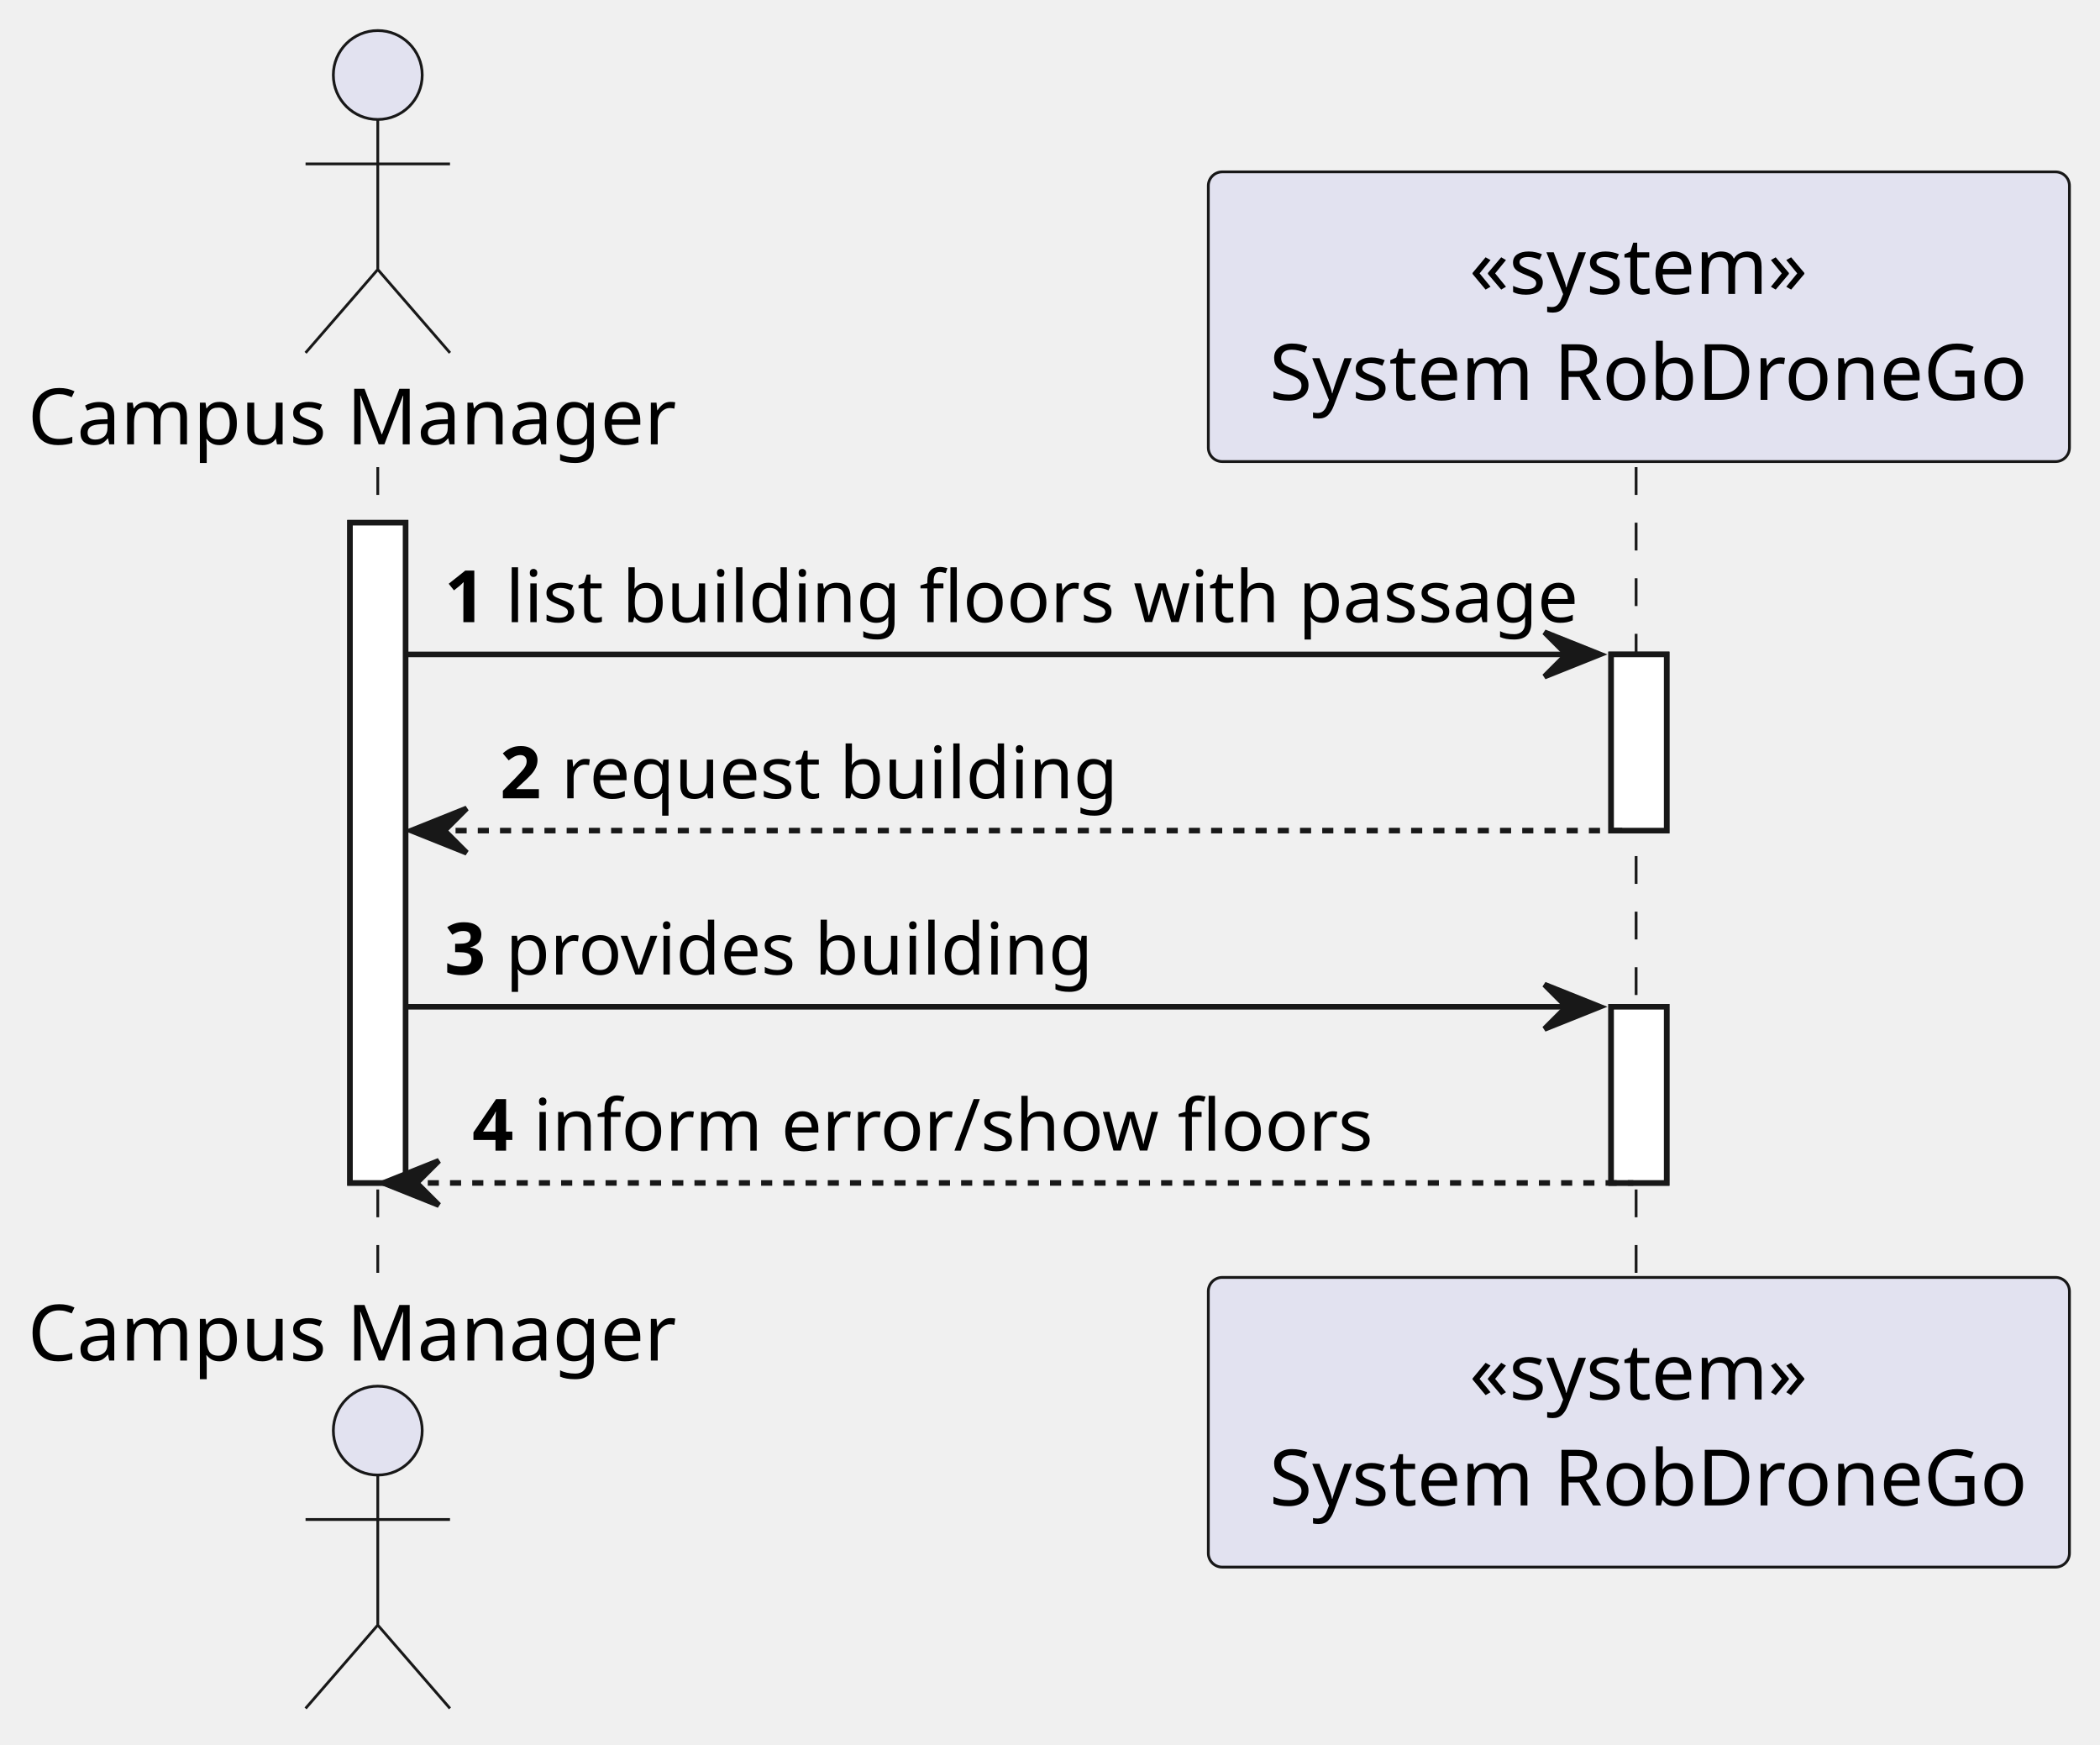
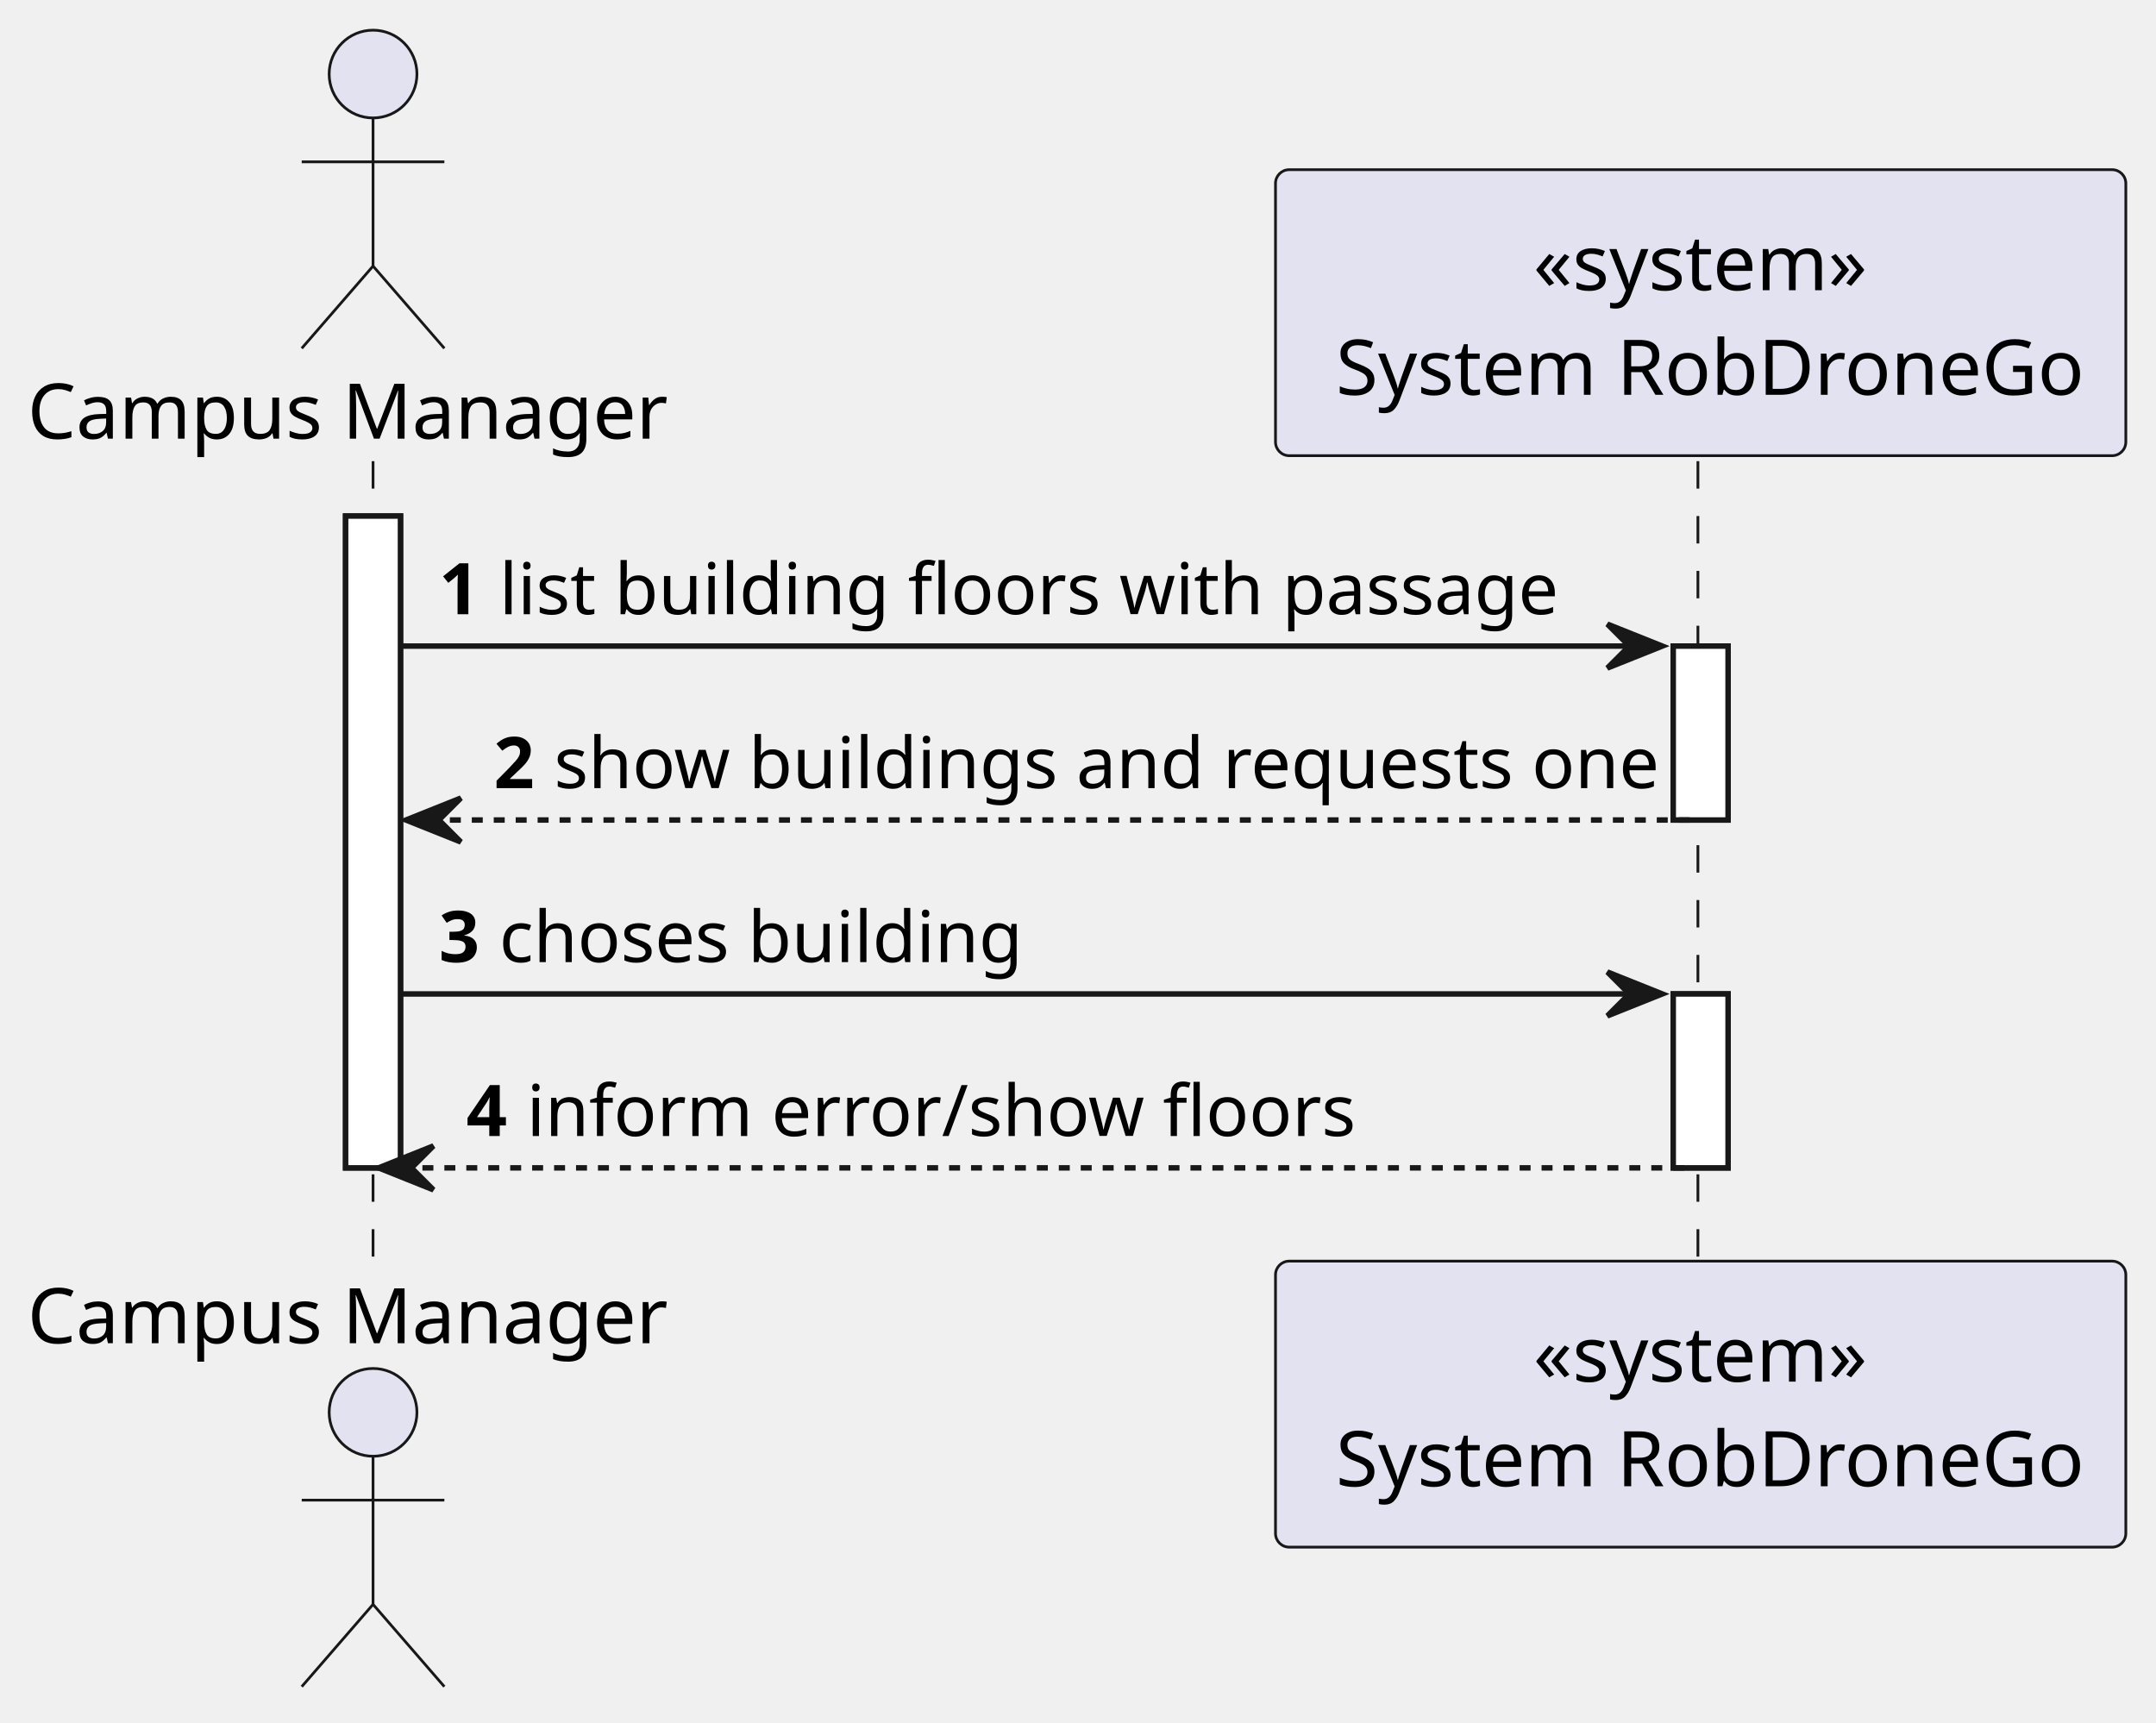
- <svg xmlns="http://www.w3.org/2000/svg" contentStyleType="text/css" height="314px" preserveAspectRatio="none" style="width:378px;height:314px;background:#FFFFFF;" version="1.1" viewBox="0 0 378 314" width="378px" zoomAndPan="magnify">
+ <svg xmlns="http://www.w3.org/2000/svg" contentStyleType="text/css" height="314px" preserveAspectRatio="none" style="width:393px;height:314px;background:#FFFFFF;" version="1.1" viewBox="0 0 393 314" width="393px" zoomAndPan="magnify">
  <defs />
  <g>
    <rect fill="#FFFFFF" height="118.824" style="stroke:#181818;stroke-width:1.0;" width="10" x="63" y="94.068" />
-     <rect fill="#FFFFFF" height="31.706" style="stroke:#181818;stroke-width:1.0;" width="10" x="290" y="117.774" />
-     <rect fill="#FFFFFF" height="31.706" style="stroke:#181818;stroke-width:1.0;" width="10" x="290" y="181.186" />
+     <rect fill="#FFFFFF" height="31.706" style="stroke:#181818;stroke-width:1.0;" width="10" x="305" y="117.774" />
+     <rect fill="#FFFFFF" height="31.706" style="stroke:#181818;stroke-width:1.0;" width="10" x="305" y="181.186" />
    <line style="stroke:#181818;stroke-width:0.5;stroke-dasharray:5.0,5.0;" x1="68" x2="68" y1="84.068" y2="230.892" />
-     <line style="stroke:#181818;stroke-width:0.5;stroke-dasharray:5.0,5.0;" x1="294.5" x2="294.5" y1="84.068" y2="230.892" />
+     <line style="stroke:#181818;stroke-width:0.5;stroke-dasharray:5.0,5.0;" x1="309.5" x2="309.5" y1="84.068" y2="230.892" />
    <text fill="#000000" font-family="sans-serif" font-size="14" lengthAdjust="spacing" textLength="120" x="5" y="79.966">Campus Manager</text>
    <ellipse cx="68" cy="13.5" fill="#E2E2F0" rx="8" ry="8" style="stroke:#181818;stroke-width:0.5;" />
    <path d="M68,21.5 L68,48.5 M55,29.5 L81,29.5 M68,48.5 L55,63.5 M68,48.5 L81,63.5 " fill="none" style="stroke:#181818;stroke-width:0.5;" />
    <text fill="#000000" font-family="sans-serif" font-size="14" lengthAdjust="spacing" textLength="120" x="5" y="244.858">Campus Manager</text>
    <ellipse cx="68" cy="257.46" fill="#E2E2F0" rx="8" ry="8" style="stroke:#181818;stroke-width:0.5;" />
    <path d="M68,265.46 L68,292.46 M55,273.46 L81,273.46 M68,292.46 L55,307.46 M68,292.46 L81,307.46 " fill="none" style="stroke:#181818;stroke-width:0.5;" />
-     <rect fill="#E2E2F0" height="52.136" rx="2.5" ry="2.5" style="stroke:#181818;stroke-width:0.5;" width="155" x="217.5" y="30.932" />
-     <text fill="#000000" font-family="sans-serif" font-size="14" lengthAdjust="spacing" textLength="61" x="264.5" y="52.898">«system»</text>
-     <text fill="#000000" font-family="sans-serif" font-size="14" lengthAdjust="spacing" textLength="137" x="228.5" y="71.966">System RobDroneGo</text>
-     <rect fill="#E2E2F0" height="52.136" rx="2.5" ry="2.5" style="stroke:#181818;stroke-width:0.5;" width="155" x="217.5" y="229.892" />
-     <text fill="#000000" font-family="sans-serif" font-size="14" lengthAdjust="spacing" textLength="61" x="264.5" y="251.858">«system»</text>
-     <text fill="#000000" font-family="sans-serif" font-size="14" lengthAdjust="spacing" textLength="137" x="228.5" y="270.926">System RobDroneGo</text>
+     <rect fill="#E2E2F0" height="52.136" rx="2.5" ry="2.5" style="stroke:#181818;stroke-width:0.5;" width="155" x="232.5" y="30.932" />
+     <text fill="#000000" font-family="sans-serif" font-size="14" lengthAdjust="spacing" textLength="61" x="279.5" y="52.898">«system»</text>
+     <text fill="#000000" font-family="sans-serif" font-size="14" lengthAdjust="spacing" textLength="137" x="243.5" y="71.966">System RobDroneGo</text>
+     <rect fill="#E2E2F0" height="52.136" rx="2.5" ry="2.5" style="stroke:#181818;stroke-width:0.5;" width="155" x="232.5" y="229.892" />
+     <text fill="#000000" font-family="sans-serif" font-size="14" lengthAdjust="spacing" textLength="61" x="279.5" y="251.858">«system»</text>
+     <text fill="#000000" font-family="sans-serif" font-size="14" lengthAdjust="spacing" textLength="137" x="243.5" y="270.926">System RobDroneGo</text>
    <rect fill="#FFFFFF" height="118.824" style="stroke:#181818;stroke-width:1.0;" width="10" x="63" y="94.068" />
-     <rect fill="#FFFFFF" height="31.706" style="stroke:#181818;stroke-width:1.0;" width="10" x="290" y="117.774" />
-     <rect fill="#FFFFFF" height="31.706" style="stroke:#181818;stroke-width:1.0;" width="10" x="290" y="181.186" />
-     <polygon fill="#181818" points="278,113.774,288,117.774,278,121.774,282,117.774" style="stroke:#181818;stroke-width:1.0;" />
-     <line style="stroke:#181818;stroke-width:1.0;" x1="73" x2="284" y1="117.774" y2="117.774" />
+     <rect fill="#FFFFFF" height="31.706" style="stroke:#181818;stroke-width:1.0;" width="10" x="305" y="117.774" />
+     <rect fill="#FFFFFF" height="31.706" style="stroke:#181818;stroke-width:1.0;" width="10" x="305" y="181.186" />
+     <polygon fill="#181818" points="293,113.774,303,117.774,293,121.774,297,117.774" style="stroke:#181818;stroke-width:1.0;" />
+     <line style="stroke:#181818;stroke-width:1.0;" x1="73" x2="299" y1="117.774" y2="117.774" />
    <text fill="#000000" font-family="sans-serif" font-size="13" font-weight="bold" lengthAdjust="spacing" textLength="7" x="80" y="111.965">1</text>
    <text fill="#000000" font-family="sans-serif" font-size="13" lengthAdjust="spacing" textLength="187" x="91" y="111.965">list building floors with passage</text>
    <polygon fill="#181818" points="84,145.48,74,149.48,84,153.48,80,149.48" style="stroke:#181818;stroke-width:1.0;" />
-     <line style="stroke:#181818;stroke-width:1.0;stroke-dasharray:2.0,2.0;" x1="78" x2="294" y1="149.48" y2="149.48" />
+     <line style="stroke:#181818;stroke-width:1.0;stroke-dasharray:2.0,2.0;" x1="78" x2="309" y1="149.48" y2="149.48" />
    <text fill="#000000" font-family="sans-serif" font-size="13" font-weight="bold" lengthAdjust="spacing" textLength="7" x="90" y="143.671">2</text>
-     <text fill="#000000" font-family="sans-serif" font-size="13" lengthAdjust="spacing" textLength="98" x="101" y="143.671">request building</text>
-     <polygon fill="#181818" points="278,177.186,288,181.186,278,185.186,282,181.186" style="stroke:#181818;stroke-width:1.0;" />
-     <line style="stroke:#181818;stroke-width:1.0;" x1="73" x2="284" y1="181.186" y2="181.186" />
+     <text fill="#000000" font-family="sans-serif" font-size="13" lengthAdjust="spacing" textLength="197" x="101" y="143.671">show buildings and requests one</text>
+     <polygon fill="#181818" points="293,177.186,303,181.186,293,185.186,297,181.186" style="stroke:#181818;stroke-width:1.0;" />
+     <line style="stroke:#181818;stroke-width:1.0;" x1="73" x2="299" y1="181.186" y2="181.186" />
    <text fill="#000000" font-family="sans-serif" font-size="13" font-weight="bold" lengthAdjust="spacing" textLength="7" x="80" y="175.377">3</text>
-     <text fill="#000000" font-family="sans-serif" font-size="13" lengthAdjust="spacing" textLength="104" x="91" y="175.377">provides building</text>
+     <text fill="#000000" font-family="sans-serif" font-size="13" lengthAdjust="spacing" textLength="93" x="91" y="175.377">choses building</text>
    <polygon fill="#181818" points="79,208.892,69,212.892,79,216.892,75,212.892" style="stroke:#181818;stroke-width:1.0;" />
-     <line style="stroke:#181818;stroke-width:1.0;stroke-dasharray:2.0,2.0;" x1="73" x2="294" y1="212.892" y2="212.892" />
+     <line style="stroke:#181818;stroke-width:1.0;stroke-dasharray:2.0,2.0;" x1="73" x2="309" y1="212.892" y2="212.892" />
    <text fill="#000000" font-family="sans-serif" font-size="13" font-weight="bold" lengthAdjust="spacing" textLength="7" x="85" y="207.083">4</text>
    <text fill="#000000" font-family="sans-serif" font-size="13" lengthAdjust="spacing" textLength="147" x="96" y="207.083">inform error/show floors</text>
  </g>
</svg>
